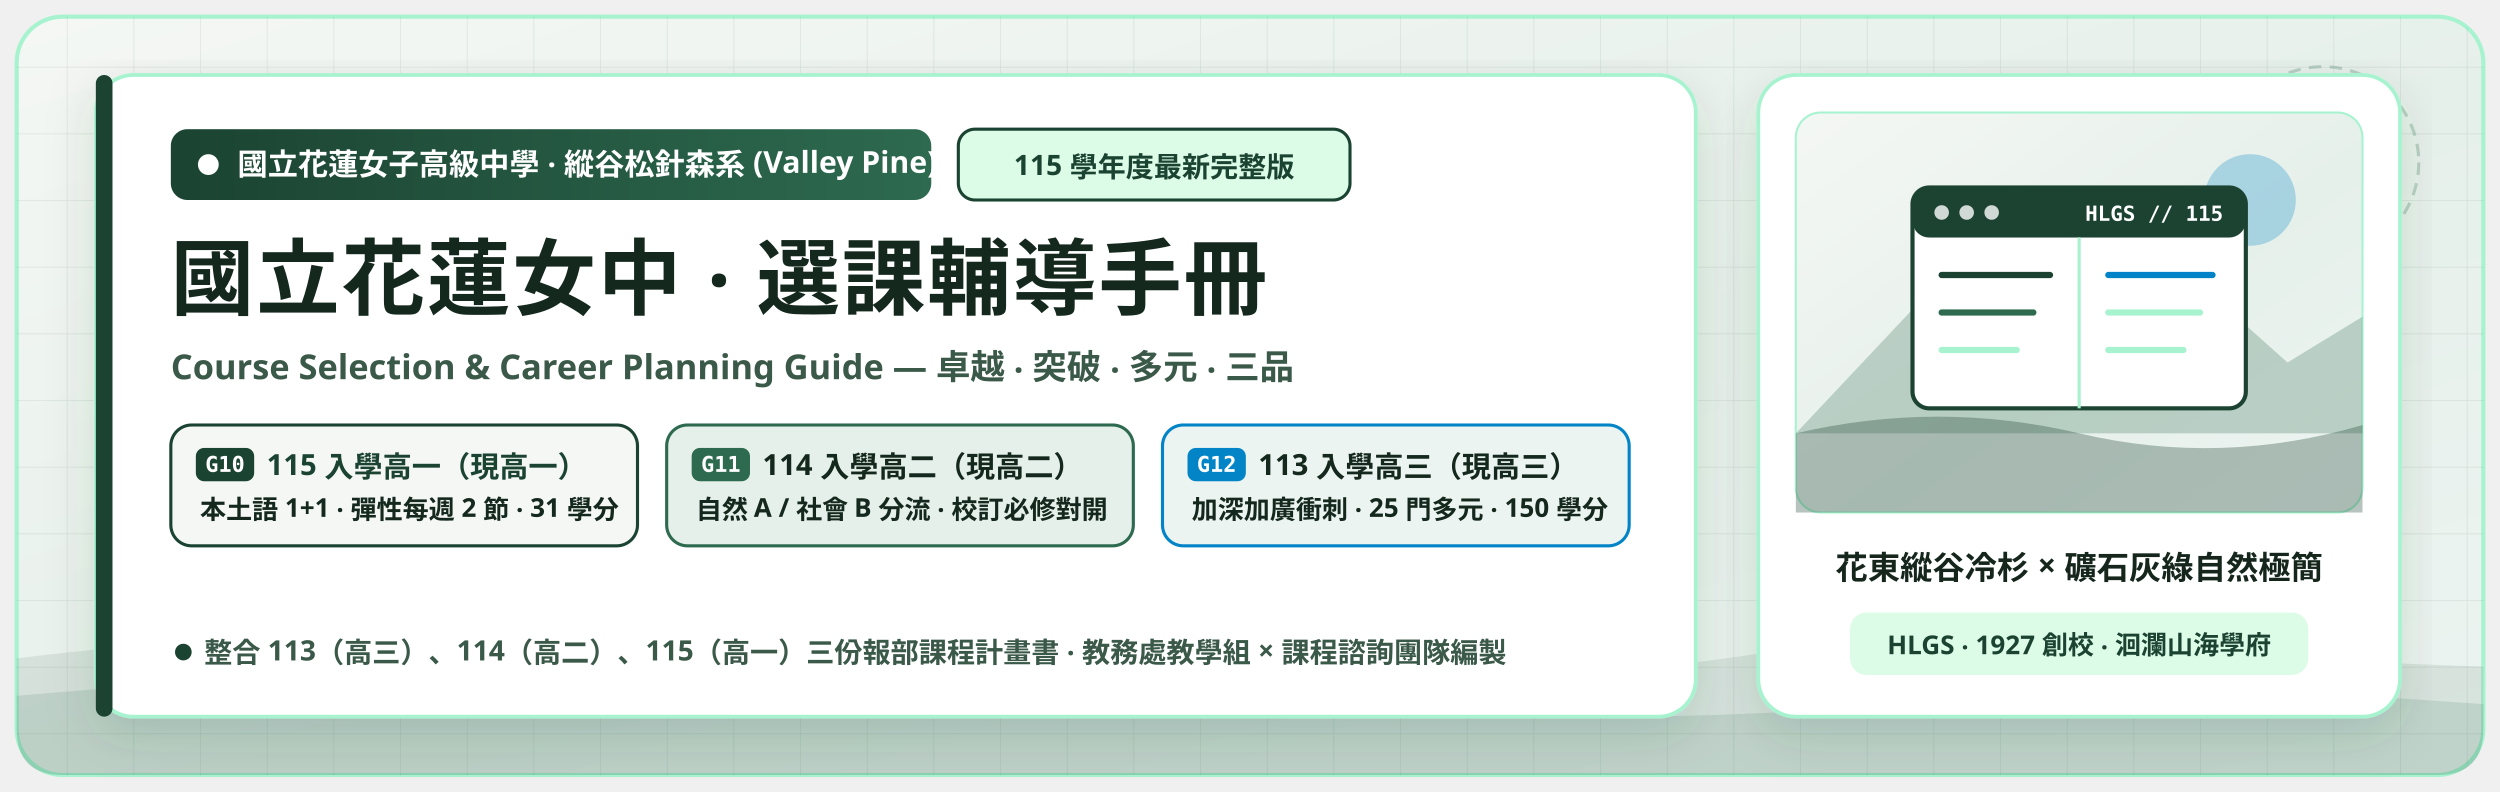
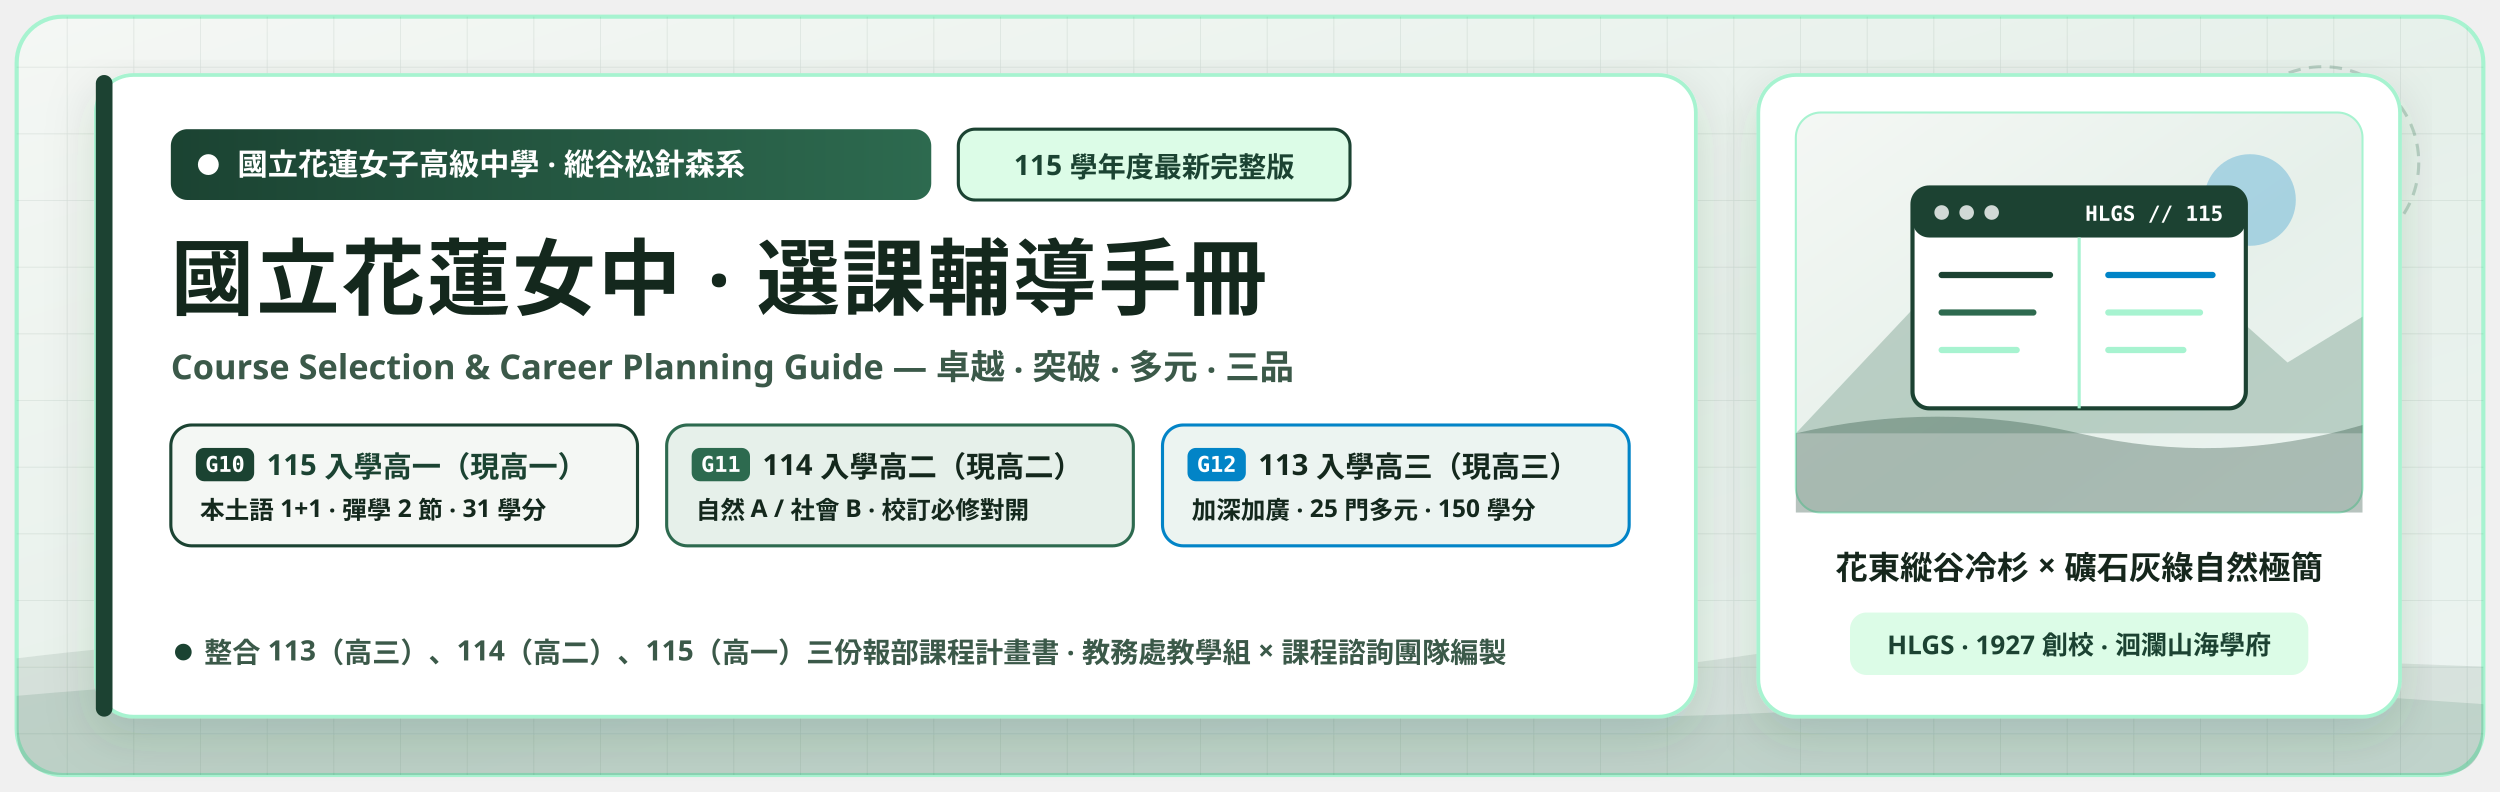
<svg xmlns="http://www.w3.org/2000/svg" viewBox="0 0 1200 380" width="100%" height="100%">
  <defs>
    <linearGradient id="bgGrad_pine_False" x1="0%" y1="0%" x2="100%" y2="100%">
      <stop offset="0%" stop-color="#F4F7F4" />
      <stop offset="55%" stop-color="#E6F0EA" />
      <stop offset="100%" stop-color="#ECF4F1" />
    </linearGradient>
    <linearGradient id="pillGrad_pine_False" x1="0%" y1="0%" x2="100%" y2="0%">
      <stop offset="0%" stop-color="#1B4332" />
      <stop offset="100%" stop-color="#2D6A4F" />
    </linearGradient>
    <filter id="softShadow" x="-5%" y="-5%" width="110%" height="115%">
      <feDropShadow dx="0" dy="8" stdDeviation="12" flood-color="#1B4332" flood-opacity="0.14" />
    </filter>
    <pattern id="archGrid" width="32" height="32" patternUnits="userSpaceOnUse">
      <path d="M 32 0 L 0 0 0 32" fill="none" stroke="#1B4332" stroke-width="0.6" opacity="0.12" />
    </pattern>
  </defs>
  <rect x="8" y="8" width="1184" height="364" rx="22" fill="url(#bgGrad_pine_False)" stroke="#A7F3D0" stroke-width="2" />
  <rect x="8" y="8" width="1184" height="364" rx="22" fill="url(#archGrid)" />
  <path d="M 8 316 Q 220 290 440 318 T 880 308 L 1192 320 L 1192 350 Q 1192 372 1170 372 L 30 372 Q 8 372 8 350 Z" fill="#1B4332" opacity="0.10" />
  <path d="M 8 334 Q 280 310 540 334 T 1020 326 L 1192 338 L 1192 350 Q 1192 372 1170 372 L 30 372 Q 8 372 8 350 Z" fill="#2D6A4F" opacity="0.14" />
  <circle cx="1115" cy="78" r="46" fill="none" stroke="#2D6A4F" stroke-width="1.5" opacity="0.25" stroke-dasharray="6,4" />
  <circle cx="1115" cy="78" r="28" fill="#0284C7" opacity="0.12" />
  <g filter="url(#softShadow)">
    <rect x="46" y="36" width="768" height="308" rx="18" fill="#FFFFFF" stroke="#A7F3D0" stroke-width="1.8" />
    <rect x="46" y="36" width="8" height="308" rx="4" fill="#1B4332" />
  </g>
  <rect x="82" y="62" width="365" height="34" rx="8" fill="url(#pillGrad_pine_False)" />
  <circle cx="100" cy="79" r="5" fill="#FFFFFF" />
  <text x="114" y="84" font-family="'Noto Sans TC', 'PingFang TC', 'Microsoft JhengHei', sans-serif" font-size="14.5" font-weight="700" fill="#FFFFFF">
-     國立花蓮女子高級中學 ‧ 縱谷松針森系 (Valley Pine)
+     國立花蓮女子高級中學 ‧ 縱谷松針森系
  </text>
  <rect x="460" y="62" width="188" height="34" rx="8" fill="#DCFCE7" stroke="#1B4332" stroke-width="1.5" />
  <text x="554" y="84" text-anchor="middle" font-family="'Noto Sans TC', 'PingFang TC', sans-serif" font-size="13.5" font-weight="800" fill="#1B4332">
    115 學年度最新完整版
  </text>
  <text x="82" y="148" font-family="'Noto Sans TC', 'PingFang TC', 'Microsoft JhengHei', sans-serif" font-size="40" font-weight="900" fill="#14281D" letter-spacing="1">
    國立花蓮女中 ‧ 選課輔導手冊
  </text>
  <text x="82" y="182" font-family="'Noto Sans TC', 'PingFang TC', sans-serif" font-size="16.5" font-weight="600" fill="#3B5949">
    Course Selection &amp; Career Planning Guide — 卓越 ‧ 突破 ‧ 多元 ‧ 三品
  </text>
  <g transform="translate(82, 204)">
    <rect x="0" y="0" width="224" height="58" rx="10" fill="#F4F7F4" stroke="#1B4332" stroke-width="1.5" />
    <rect x="12" y="11" width="28" height="16" rx="4" fill="#1B4332" />
    <text x="26" y="22.5" text-anchor="middle" font-family="monospace" font-size="10.5" font-weight="800" fill="#FFFFFF">G10</text>
    <text x="46" y="24" font-family="'Noto Sans TC', sans-serif" font-size="14" font-weight="800" fill="#1B4332">115 入學高一（現高一）</text>
-     <text x="14" y="45" font-family="'Noto Sans TC', sans-serif" font-size="12.5" font-weight="600" fill="#14281D">本土語 1+1 ‧ 彈性每週 2 節 ‧ 31 學分</text>
+     <text x="14" y="45" font-family="'Noto Sans TC', sans-serif" font-size="11.8" font-weight="600" fill="#14281D">本土語 1+1 ‧ 彈學 2 節 ‧ 31 學分</text>
    <rect x="238" y="0" width="224" height="58" rx="10" fill="#E6F0EA" stroke="#2D6A4F" stroke-width="1.5" />
    <rect x="250" y="11" width="28" height="16" rx="4" fill="#2D6A4F" />
    <text x="264" y="22.5" text-anchor="middle" font-family="monospace" font-size="10.5" font-weight="800" fill="#FFFFFF">G11</text>
    <text x="284" y="24" font-family="'Noto Sans TC', sans-serif" font-size="14" font-weight="800" fill="#14281D">114 入學高二（現高二）</text>
-     <text x="252" y="45" font-family="'Noto Sans TC', sans-serif" font-size="12.5" font-weight="600" fill="#14281D">自然 A / 社會 B 分流 ‧ 校訂必修對開</text>
+     <text x="252" y="45" font-family="'Noto Sans TC', sans-serif" font-size="11.8" font-weight="600" fill="#14281D">自然 A / 社會 B ‧ 校訂必修對開</text>
    <rect x="476" y="0" width="224" height="58" rx="10" fill="#ECF4F1" stroke="#0284C7" stroke-width="1.5" />
    <rect x="488" y="11" width="28" height="16" rx="4" fill="#0284C7" />
    <text x="502" y="22.5" text-anchor="middle" font-family="monospace" font-size="10.5" font-weight="800" fill="#FFFFFF">G12</text>
    <text x="522" y="24" font-family="'Noto Sans TC', sans-serif" font-size="14" font-weight="800" fill="#14281D">113 入學高三（現高三）</text>
-     <text x="490" y="45" font-family="'Noto Sans TC', sans-serif" font-size="12.5" font-weight="600" fill="#14281D">加深加廣衝刺 ‧ 25 門多元 ‧ 150 學分</text>
+     <text x="490" y="45" font-family="'Noto Sans TC', sans-serif" font-size="11.8" font-weight="600" fill="#14281D">加深加廣 ‧ 25 門多元 ‧ 150 學分</text>
  </g>
  <circle cx="88" cy="313" r="4" fill="#1B4332" />
  <text x="98" y="318" font-family="'Noto Sans TC', sans-serif" font-size="13.5" font-weight="600" fill="#3B5949">
    整合 113（高三）、114（高二）、115（高一）三份報部課程計畫書 ‧ 教務處教學組 × 課程諮詢團隊編製
  </text>
  <g transform="translate(844, 36)" filter="url(#softShadow)">
    <rect x="0" y="0" width="308" height="308" rx="18" fill="#FFFFFF" stroke="#A7F3D0" stroke-width="1.8" />
    <rect x="18" y="18" width="272" height="192" rx="12" fill="url(#bgGrad_pine_False)" stroke="#A7F3D0" stroke-width="1" />
    <circle cx="236" cy="60" r="22" fill="#0284C7" opacity="0.28" />
    <path d="M 18 172 L 82 104 L 138 148 L 198 88 L 254 138 L 290 116 L 290 172 Z" fill="#2D6A4F" opacity="0.26" />
    <path d="M 18 172 Q 86 156 154 172 T 290 168 L 290 210 L 18 210 Z" fill="#1B4332" opacity="0.32" />
    <rect x="74" y="54" width="160" height="106" rx="8" fill="#FFFFFF" stroke="#1B4332" stroke-width="2" />
    <rect x="74" y="54" width="160" height="24" rx="8" fill="#1B4332" />
    <circle cx="88" cy="66" r="3.5" fill="#FFFFFF" opacity="0.8" />
    <circle cx="100" cy="66" r="3.5" fill="#FFFFFF" opacity="0.8" />
    <circle cx="112" cy="66" r="3.5" fill="#FFFFFF" opacity="0.8" />
    <text x="190" y="70" text-anchor="middle" font-family="monospace" font-size="10" font-weight="700" fill="#FFFFFF">HLGS // 115</text>
    <line x1="154" y1="78" x2="154" y2="160" stroke="#A7F3D0" stroke-width="1.5" />
    <line x1="88" y1="96" x2="140" y2="96" stroke="#1B4332" stroke-width="3" stroke-linecap="round" />
    <line x1="88" y1="114" x2="132" y2="114" stroke="#2D6A4F" stroke-width="3" stroke-linecap="round" />
    <line x1="88" y1="132" x2="124" y2="132" stroke="#A7F3D0" stroke-width="3" stroke-linecap="round" />
    <line x1="168" y1="96" x2="218" y2="96" stroke="#0284C7" stroke-width="3" stroke-linecap="round" />
    <line x1="168" y1="114" x2="212" y2="114" stroke="#A7F3D0" stroke-width="3" stroke-linecap="round" />
    <line x1="168" y1="132" x2="204" y2="132" stroke="#A7F3D0" stroke-width="3" stroke-linecap="round" />
    <text x="154" y="242" text-anchor="middle" font-family="'Noto Sans TC', sans-serif" font-size="15.5" font-weight="800" fill="#14281D">
      花東縱谷冷杉 × 礦石灰綠自然極簡
    </text>
    <rect x="44" y="258" width="220" height="30" rx="8" fill="#DCFCE7" />
    <text x="154" y="278" text-anchor="middle" font-family="'Noto Sans TC', sans-serif" font-size="12.5" font-weight="800" fill="#1B4332">
      HLGS ‧ 1927 創校 ‧ 洄瀾山海學府
    </text>
  </g>
</svg>
